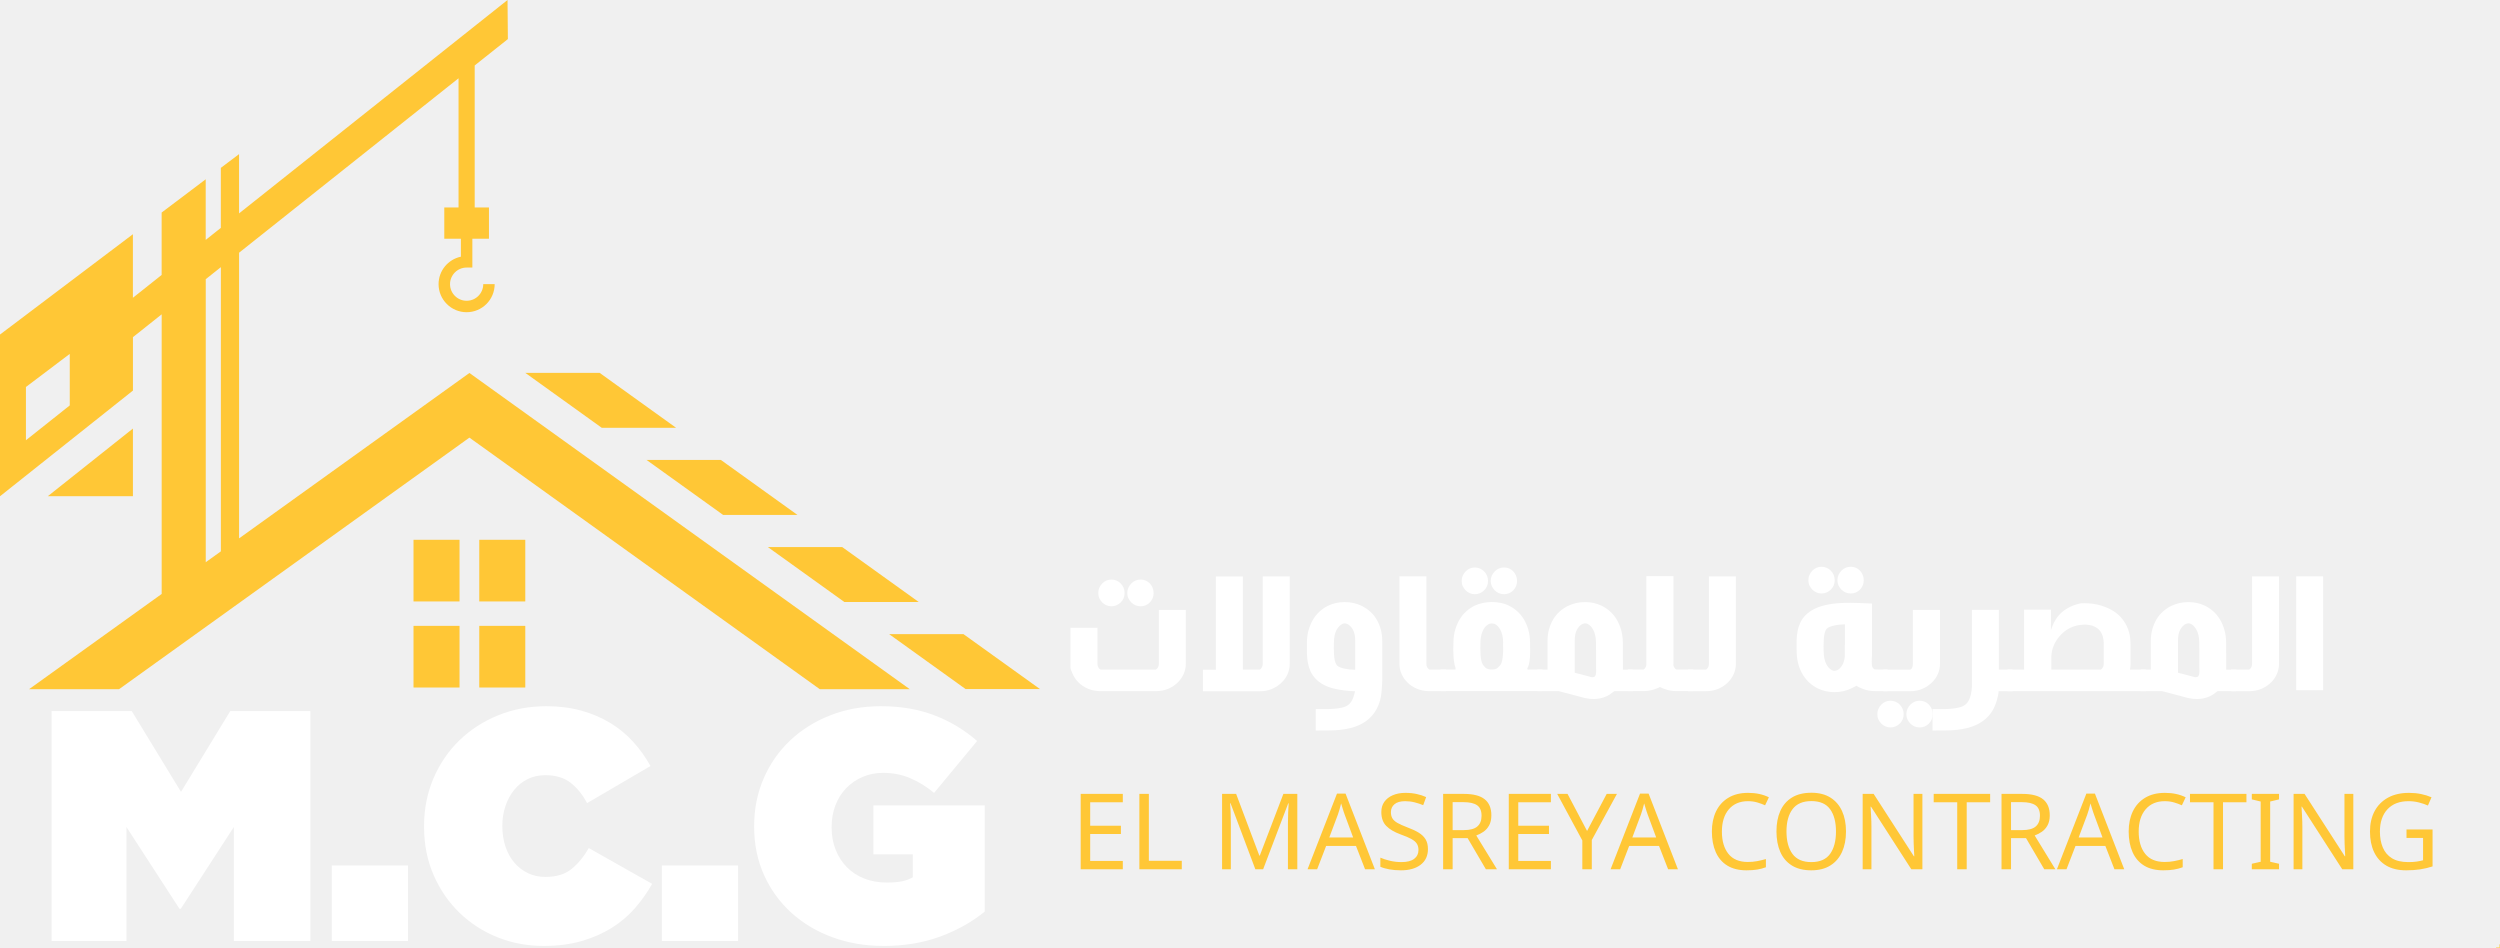
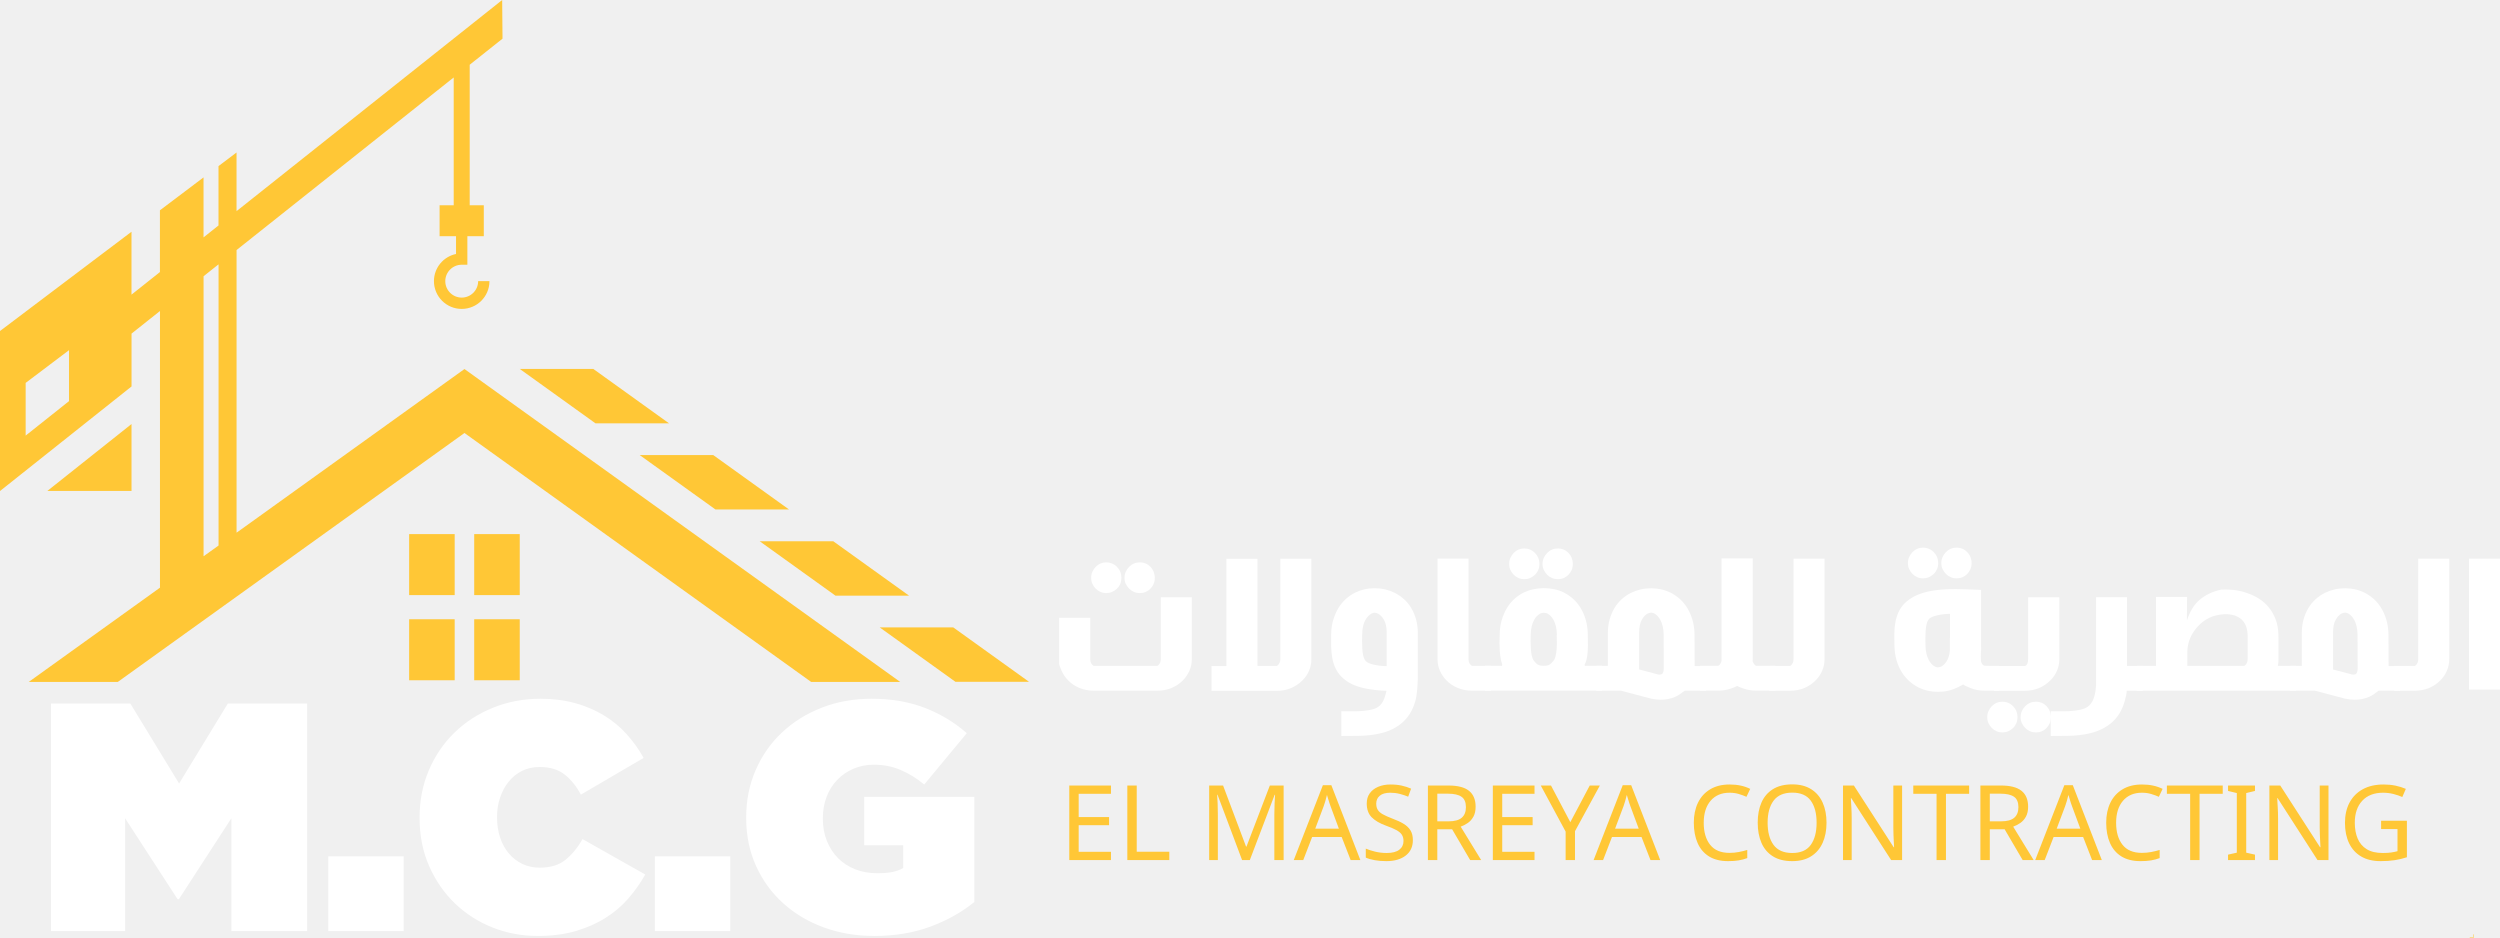
- <svg xmlns="http://www.w3.org/2000/svg" id="OBJECTS" version="1.1" viewBox="0 0 1287.02 487.98">
+ <svg xmlns="http://www.w3.org/2000/svg" id="OBJECTS" version="1.1" viewBox="0 0 1300.75 487.98">
  <defs>
    <style>
      .st0 {
        fill: none;
        stroke: #ffc736;
        stroke-miterlimit: 10;
        stroke-width: .25px;
      }

      .st1 {
        fill: #fff;
      }

      .st2, .st3 {
        fill: #ffc736;
      }

      .st4, .st3 {
        isolation: isolate;
      }

      .st3 {
        font-family: BritannicBold, 'Britannic Bold';
        font-size: 54.32px;
      }
    </style>
  </defs>
  <g>
    <polygon class="st2" points="348.08 220.25 308.7 191.96 270.43 191.96 309.81 220.25 348.08 220.25" />
    <polygon class="st2" points="372.27 265.09 410.54 265.09 371.11 236.78 332.84 236.78 372.27 265.09" />
    <polygon class="st2" points="434.7 309.93 472.99 309.93 433.56 281.62 395.28 281.62 434.7 309.93" />
    <polygon class="st2" points="495.98 326.44 457.71 326.44 497.12 354.75 535.41 354.75 495.98 326.44" />
    <path class="st2" d="M123.08,277.11v-147.01l112.98-89.8v66.49h-7.34v16.1h8.55v9.26c-6.55,1.35-11.49,7.18-11.49,14.14,0,7.96,6.47,14.44,14.44,14.44s14.44-6.47,14.44-14.44h-5.88c0,4.71-3.84,8.55-8.55,8.55s-8.55-3.84-8.55-8.55,3.84-8.55,8.55-8.55h2.94v-14.85h8.55v-16.1h-7.34V33.69l17.08-13.57-.18-20.12L123.07,109.86v-30.52l-9.38,7.08v30.89l-7.79,6.2v-31.21l-22.69,17.12v32.13l-14.79,11.75v-32.72L0,172.23v83.25l68.44-54.41v-27.5l14.79-11.75v143.95l-68.28,49.04h46.33l180.38-129.52,180.38,129.52h46.33l-226.71-162.8-118.57,85.15v-.04h-.01,0ZM35.91,208.71l-22.56,17.93v-27.42l22.56-17.03v26.52h0ZM105.92,143.73l7.79-6.2v146.31l-7.79,5.59v-145.7Z" />
    <rect class="st2" x="212.88" y="277.89" width="23.69" height="31.74" />
    <rect class="st2" x="246.73" y="277.89" width="23.69" height="31.74" />
    <rect class="st2" x="212.88" y="322.2" width="23.69" height="31.74" />
    <rect class="st2" x="246.73" y="322.2" width="23.69" height="31.74" />
    <polygon class="st2" points="24.63 255.44 68.43 255.44 68.43 220.62 24.63 255.44" />
  </g>
  <g>
    <path class="st1" d="M26.57,366.06h41.25l25.36,41.6,25.36-41.6h41.25v118.36h-39.41v-58.67l-27.3,42.09h-.69l-27.3-42.09v58.67H26.55v-118.36h.02Z" />
    <path class="st1" d="M170.8,445.54h39.23v38.9h-39.23v-38.9Z" />
    <path class="st1" d="M279.69,486.97c-8.24,0-16.05-1.47-23.42-4.39-7.38-2.92-13.89-7.1-19.54-12.51-5.63-5.41-10.12-11.89-13.44-19.44-3.33-7.55-4.98-15.89-4.98-25.03v-.33c0-8.79,1.61-16.97,4.83-24.52s7.67-14.08,13.36-19.61,12.38-9.83,20.05-12.93c7.67-3.1,15.89-4.65,24.7-4.65,6.53,0,12.53.77,18.01,2.28,5.47,1.53,10.42,3.63,14.89,6.34,4.45,2.71,8.4,5.94,11.83,9.73s6.39,7.92,8.89,12.44l-32.64,19.1c-2.26-4.28-5.04-7.75-8.38-10.4-3.33-2.65-7.69-3.98-13.1-3.98-3.37,0-6.43.67-9.14,2.02s-5.02,3.22-6.92,5.57c-1.92,2.37-3.41,5.14-4.47,8.28-1.08,3.16-1.61,6.49-1.61,9.98v.33c0,3.82.53,7.36,1.61,10.57s2.59,5.98,4.57,8.28c1.96,2.31,4.32,4.12,7.02,5.41s5.69,1.94,8.96,1.94c5.63,0,10.14-1.37,13.53-4.14,3.37-2.77,6.32-6.34,8.79-10.73l32.64,18.44c-2.47,4.39-5.41,8.53-8.79,12.44-3.37,3.88-7.36,7.28-11.93,10.14-4.57,2.88-9.75,5.16-15.55,6.85s-12.38,2.53-19.69,2.53h-.08Z" />
    <path class="st1" d="M340.73,445.54h39.23v38.9h-39.23v-38.9Z" />
    <path class="st1" d="M454.69,486.97c-9.24,0-17.89-1.47-25.95-4.39s-15.1-7.1-21.14-12.51c-6.02-5.41-10.77-11.89-14.2-19.44-3.43-7.55-5.16-15.89-5.16-25.03v-.33c0-8.79,1.63-16.97,4.9-24.52s7.83-14.08,13.69-19.61c5.86-5.53,12.77-9.83,20.71-12.93s16.59-4.65,25.95-4.65c10.26,0,19.48,1.59,27.64,4.73,8.18,3.16,15.48,7.55,21.89,13.18l-22.15,26.72c-3.94-3.28-8.06-5.81-12.34-7.61s-8.91-2.71-13.87-2.71c-3.82,0-7.38.71-10.65,2.12-3.28,1.41-6.08,3.35-8.45,5.83s-4.2,5.41-5.49,8.79c-1.29,3.37-1.94,7.1-1.94,11.16v.33c0,4.18.71,8,2.12,11.49s3.35,6.47,5.83,8.96c2.47,2.47,5.43,4.39,8.89,5.75,3.43,1.35,7.24,2.04,11.42,2.04,3.37,0,6.08-.24,8.12-.67,2.02-.45,3.82-1.12,5.41-2.04v-11.83h-20.28v-25.19h57.31v54.67c-6.43,5.28-14.02,9.55-22.83,12.83-8.79,3.26-18.59,4.88-29.42,4.88v-.02h-.01,0Z" />
  </g>
  <g>
-     <path class="st1" d="M565,323.17v18.55c0,.57.1,1.04.27,1.49s.42.79.72,1.09c.3.27.5.4.57.4h28.51s.23-.12.52-.4c.3-.3.52-.64.72-1.09s.27-.91.27-1.49v-27.72h13.88v27.72c0,1.86-.37,3.59-1.09,5.23-.72,1.61-1.69,3.02-2.9,4.24-1.42,1.43-3.09,2.57-5.06,3.4-1.95.82-4.08,1.22-6.39,1.22h-28.41c-2.33,0-4.48-.4-6.44-1.22s-3.64-1.93-5.06-3.4c-1.22-1.22-2.18-2.62-2.9-4.24s-1.09-2.62-1.09-3h-.05v-20.76h13.92v-.03h.01ZM565.4,305.31c0-.96.17-1.89.55-2.73s.87-1.58,1.49-2.21c.62-.64,1.34-1.14,2.15-1.49s1.66-.52,2.57-.52,1.78.17,2.6.52,1.56.84,2.18,1.49,1.14,1.36,1.49,2.21.52,1.76.52,2.73-.17,1.86-.52,2.68-.84,1.54-1.49,2.15-1.36,1.11-2.18,1.46-1.69.52-2.6.52-1.78-.17-2.57-.52-1.54-.84-2.15-1.46-1.11-1.34-1.49-2.15-.55-1.71-.55-2.68ZM580.33,305.31c0-.96.2-1.89.57-2.73s.89-1.58,1.51-2.21c.62-.64,1.34-1.14,2.15-1.49s1.74-.52,2.7-.52c.89,0,1.74.17,2.55.52s1.51.84,2.13,1.49c.59.64,1.09,1.36,1.43,2.21s.52,1.76.52,2.73-.17,1.86-.52,2.68-.84,1.54-1.43,2.15-1.31,1.11-2.13,1.46-1.66.52-2.55.52c-.96,0-1.89-.17-2.7-.52s-1.54-.84-2.15-1.46-1.11-1.34-1.51-2.15-.57-1.71-.57-2.68Z" />
-     <path class="st1" d="M639.84,296.71v48.01h8.7s.25-.12.52-.4c.3-.32.55-.7.72-1.11.2-.42.3-.91.3-1.43v-45.03h13.88v45.03c0,1.86-.37,3.59-1.09,5.23s-1.71,3.02-2.95,4.24c-1.43,1.43-3.15,2.57-5.07,3.4s-4.07,1.22-6.37,1.22h-29.2v-11.1h6.66v-48.01h13.88l.05-.03-.03-.02h0Z" />
-     <path class="st1" d="M710.48,360.52c-.59,2.06-1.39,3.89-2.38,5.5s-2.18,2.97-3.52,4.14-2.8,2.1-4.39,2.88-3.22,1.36-4.9,1.76c-1.69.42-3.4.72-5.13.91-1.74.2-3.49.3-5.27.32s-4.28.05-7.53.05v-11.05h6.26c1.29,0,2.53-.08,3.72-.2s2.23-.27,3.17-.47,1.76-.44,2.45-.76c.59-.3,1.14-.7,1.66-1.16.52-.5.99-1.11,1.42-1.89.42-.76.76-1.74,1.07-2.88.27-1.14.44-1.76.47-1.81-1.29,0-3.09-.12-5.38-.4-2.28-.27-4.34-.64-6.17-1.14s-3.47-1.16-4.9-1.95c-1.43-.82-2.7-1.76-3.76-2.85-1.19-1.24-2.08-2.57-2.73-3.99-.64-1.42-1.09-2.9-1.36-4.48-.27-1.58-.44-3.27-.47-5.06v-5.3c.03-2.35.32-4.54.91-6.49s1.34-3.74,2.3-5.33c.96-1.58,2.08-2.95,3.37-4.11s2.68-2.1,4.16-2.85c2.65-1.29,5.5-1.95,8.52-1.95h.4c3.12,0,6.06.7,8.85,2.08,1.42.75,2.77,1.66,4.04,2.8,1.29,1.14,2.38,2.45,3.29,3.99.91,1.51,1.63,3.22,2.15,5.07.52,1.89.79,3.89.79,6.06v20.41c-.15,4.71-.52,8.1-1.11,10.16v-.03.03h0ZM697.68,329.93c0-2.42-.4-4.34-1.16-5.73-.79-1.39-1.71-2.35-2.77-2.9-.52-.23-1.02-.37-1.46-.4-.35,0-.79.12-1.34.35-1.09.57-2.06,1.58-2.9,3.09s-1.29,3.64-1.34,6.41c-.03,1.07-.05,2.06-.05,2.97,0,.44,0,.89.05,1.34,0,1.34.08,2.5.2,3.49.12,1.02.32,1.83.55,2.5s.55,1.19.91,1.56c.62.64,1.81,1.16,3.59,1.56,1.76.4,3.67.62,5.7.64v-14.88l.03-.03h0v.03Z" />
-     <path class="st1" d="M734.31,296.71v45.03c0,.57.1,1.04.27,1.49s.42.76.72,1.04c.32.3.5.44.52.44h8.5v11.1h-8.45c-2.28,0-4.39-.4-6.37-1.22s-3.67-1.93-5.07-3.4c-1.22-1.22-2.18-2.62-2.9-4.24s-1.09-3.37-1.09-5.23v-45.03h13.88v.02h0Z" />
-     <path class="st1" d="M776.96,311.87c1.46.75,2.85,1.69,4.16,2.85,1.29,1.16,2.42,2.53,3.37,4.11.96,1.58,1.71,3.35,2.28,5.3s.87,4.11.91,6.46c.03,1.76.05,3.44.05,5,0,1.66-.1,3.2-.3,4.66s-.52,2.6-.94,3.41c-.15.3-.23.52-.23.67,0,.27.15.4.44.4.12,0,.25,0,.35-.05h7.04v11.1h-52.46v-11.1h7.21s.15.05.23.05c.2,0,.3-.12.3-.4,0-.15-.05-.37-.12-.67-.3-.82-.55-1.95-.75-3.41s-.3-3-.3-4.61c-.03-.3-.05-.64-.05-1.02,0-1.29.03-2.62.1-4.01.03-2.33.32-4.48.91-6.44s1.34-3.74,2.3-5.33c.96-1.58,2.08-2.95,3.37-4.11s2.68-2.1,4.16-2.85c1.36-.64,2.8-1.14,4.34-1.46s3.08-.5,4.63-.5,3.09.15,4.63.47c1.54.3,3,.79,4.39,1.49l-.03-.03h0v.02ZM752.49,299.09c0-.96.17-1.89.55-2.73s.87-1.58,1.49-2.21c.62-.64,1.34-1.14,2.15-1.49s1.66-.52,2.57-.52,1.78.17,2.6.52,1.56.84,2.18,1.49c.64.64,1.11,1.36,1.49,2.21.35.84.52,1.74.52,2.73s-.17,1.86-.52,2.68-.84,1.54-1.49,2.15c-.64.62-1.36,1.11-2.18,1.46s-1.69.52-2.6.52-1.78-.17-2.57-.52c-.82-.35-1.54-.84-2.15-1.46s-1.11-1.34-1.49-2.15-.55-1.71-.55-2.68ZM773.84,330.77c-.03-1.42-.17-2.65-.42-3.72s-.59-1.98-.99-2.75c-.42-.79-.87-1.42-1.34-1.91s-1.02-.87-1.56-1.16c-.12-.05-.32-.12-.62-.17s-.59-.1-.89-.12h-.12c-.25,0-.5.03-.75.1-.27.05-.5.12-.72.23-.52.3-1.04.7-1.54,1.16s-.94,1.11-1.34,1.91c-.42.76-.75,1.71-.99,2.75-.25,1.07-.4,2.3-.42,3.72-.03,1.07-.05,2.06-.05,2.97,0,.44,0,.89.05,1.34,0,1.34.08,2.5.2,3.49.12,1.02.32,1.83.55,2.5s.57,1.22.96,1.66c.3.32.55.59.76.82s.47.4.72.55c.27.15.59.27.99.37.4.1.94.15,1.61.15s1.26-.05,1.66-.15.72-.23.96-.37.5-.35.72-.57c.25-.25.5-.52.79-.84.42-.42.75-.94.96-1.61s.42-1.51.55-2.53.23-2.15.25-3.41v-1.36c0-.91,0-1.91-.05-2.97l.05-.05h0l.02-.03ZM767.43,299.09c0-.96.2-1.89.57-2.73s.89-1.58,1.51-2.21c.62-.64,1.34-1.14,2.15-1.49s1.74-.52,2.7-.52c.89,0,1.74.17,2.55.52s1.51.84,2.13,1.49,1.09,1.36,1.43,2.21.52,1.74.52,2.73-.17,1.86-.52,2.68-.84,1.54-1.43,2.15-1.31,1.11-2.13,1.46-1.66.52-2.55.52c-.96,0-1.89-.17-2.7-.52s-1.54-.84-2.15-1.46-1.11-1.34-1.51-2.15c-.37-.82-.57-1.71-.57-2.68Z" />
-     <path class="st1" d="M840.65,355.79h-9.54s-.35.27-.89.62c-1.95,1.66-4.16,2.7-6.66,3.15-1.07.2-2.13.3-3.22.3-1.39,0-2.7-.15-3.99-.44h-.17l-13.65-3.61h-11.05v-11.1h5.2v-14.76c0-2.18.27-4.21.79-6.06s1.26-3.57,2.15-5.07,2.01-2.85,3.29-3.99,2.65-2.08,4.08-2.8c1.39-.67,2.82-1.19,4.28-1.54s3-.52,4.56-.52h.4c1.39,0,2.77.15,4.16.44,1.46.32,2.92.82,4.34,1.51,1.46.75,2.85,1.69,4.16,2.85,1.29,1.16,2.42,2.53,3.37,4.11.96,1.58,1.71,3.35,2.28,5.3s.87,4.11.91,6.46v.1l.05,14.02h5.13v11.1-.05h.02v-.02ZM810.66,346.31l7.33,1.93c.75.27,1.36.4,1.86.4.05,0,.12,0,.23-.05.42-.03.72-.12.91-.3s.35-.47.5-.91c.12-.44.2-.96.2-1.58l-.05-15.04c-.03-1.42-.17-2.65-.42-3.72s-.57-1.98-.99-2.75c-.42-.79-.87-1.42-1.34-1.91s-.99-.87-1.49-1.14c-.52-.23-.96-.35-1.34-.35-.47.03-.99.17-1.54.4-1.04.52-1.93,1.49-2.7,2.9s-1.14,3.29-1.14,5.73v16.35l-.03.05v-.02h.01Z" />
-     <path class="st1" d="M861.51,296.61v45.13c0,.44,0,.72-.05.79.03.17.12.44.3.79s.4.67.67.96c.3.27.5.4.57.4h8.62v11.1h-8.57c-1.91,0-3.69-.27-5.35-.82s-2.7-.96-3.17-1.31c-.42.32-1.46.76-3.12,1.31s-3.44.82-5.38.82h-8.05v-11.1h8.07s.27-.12.57-.4c.52-.57.84-1.24.94-2.03v-45.65h13.95,0Z" />
-     <path class="st1" d="M893.64,296.71v45.03c0,1.86-.37,3.59-1.09,5.23s-1.69,3.02-2.9,4.24c-1.42,1.43-3.09,2.57-5.06,3.4s-4.08,1.22-6.39,1.22h-9.24v-11.1h9.29s.25-.12.52-.4c.3-.3.52-.64.72-1.09s.27-.91.27-1.49v-45.03h13.88v-.02h0Z" />
-     <path class="st1" d="M963.72,336.3v1.14c0,.37-.05.7-.08.99-.03.82-.05,1.54-.05,2.15,0,1.43.08,2.3.23,2.6.2.44.44.82.75,1.11.17.15.35.25.5.3.1.05,1.26.1,3.49.1h3.22v11.1h-6.59c-2.18,0-4.19-.37-6.05-1.09s-3-1.29-3.44-1.71c-.2.17-.96.59-2.3,1.24-2.75,1.39-5.67,2.08-8.79,2.08h-.4c-1.39,0-2.77-.15-4.16-.44-1.46-.32-2.92-.82-4.34-1.51-1.46-.75-2.85-1.69-4.16-2.85-1.29-1.16-2.42-2.53-3.4-4.11-.96-1.58-1.74-3.35-2.3-5.3s-.87-4.11-.91-6.46c-.03-1.26-.05-2.48-.05-3.67v-1.69c.03-1.81.17-3.49.47-5.06.27-1.58.75-3.08,1.36-4.48s1.54-2.75,2.73-3.99c1.24-1.24,2.7-2.28,4.41-3.17,1.69-.87,3.67-1.56,5.9-2.08,2.23-.52,4.8-.87,7.68-1.04,1.66-.1,3.41-.12,5.3-.12,1.39,0,2.85.03,4.39.1l6.59.27v25.59h.03v.02h0l-.03-.02ZM930.97,298.72c0-.96.17-1.89.55-2.73s.87-1.58,1.49-2.21c.62-.64,1.34-1.14,2.15-1.49s1.69-.52,2.57-.52,1.78.17,2.6.52,1.56.84,2.18,1.49,1.14,1.36,1.49,2.21.52,1.76.52,2.73-.17,1.86-.52,2.68c-.35.82-.84,1.54-1.49,2.15s-1.36,1.11-2.18,1.46-1.69.52-2.6.52-1.78-.17-2.57-.52-1.54-.84-2.15-1.46-1.11-1.34-1.49-2.15-.55-1.71-.55-2.68ZM949.79,332.13v-10.72c-2.03.03-3.94.25-5.73.67-1.78.42-2.97.94-3.57,1.54-.37.4-.7.91-.91,1.56-.25.67-.42,1.49-.55,2.5-.12.99-.2,2.15-.2,3.49-.03.44-.05.89-.05,1.34,0,.91,0,1.91.05,2.97.03,1.42.17,2.65.42,3.72s.57,1.98.99,2.77c.42.79.87,1.42,1.34,1.91s.99.87,1.49,1.14c.52.23.96.35,1.34.35.44-.03.94-.17,1.51-.4.89-.47,1.69-1.26,2.41-2.41s1.19-2.65,1.39-4.54v-5.85h.1l-.03-.05h0ZM945.91,298.72c0-.96.2-1.89.57-2.73s.89-1.58,1.51-2.21c.62-.64,1.34-1.14,2.15-1.49s1.74-.52,2.7-.52c.89,0,1.74.17,2.55.52s1.51.84,2.13,1.49c.59.64,1.09,1.36,1.43,2.21s.52,1.76.52,2.73-.17,1.86-.52,2.68c-.35.82-.84,1.54-1.43,2.15s-1.31,1.11-2.13,1.46-1.66.52-2.55.52c-.96,0-1.89-.17-2.7-.52s-1.54-.84-2.15-1.46-1.11-1.34-1.51-2.15c-.37-.82-.57-1.71-.57-2.68Z" />
-     <path class="st1" d="M966.47,367.68c0-.96.17-1.89.55-2.73s.87-1.58,1.49-2.21c.62-.64,1.34-1.14,2.15-1.49s1.69-.52,2.57-.52,1.78.17,2.6.52,1.56.84,2.18,1.49,1.14,1.36,1.49,2.21c.35.84.52,1.76.52,2.73s-.17,1.86-.52,2.68c-.35.82-.84,1.54-1.49,2.15s-1.36,1.11-2.18,1.46-1.69.52-2.6.52-1.78-.17-2.57-.52c-.82-.35-1.54-.84-2.15-1.46s-1.11-1.34-1.49-2.15-.55-1.71-.55-2.68ZM998.72,313.96v27.8c0,1.86-.37,3.59-1.09,5.23s-1.71,3.02-2.95,4.24c-1.43,1.43-3.12,2.57-5.06,3.4-1.93.82-4.07,1.22-6.39,1.22h-13.75v-11.1h13.8c.57-.15.96-.55,1.19-1.19.2-.57.3-1.22.3-1.95v-27.62h13.95v-.02h0ZM981.4,367.68c0-.96.2-1.89.57-2.73s.89-1.58,1.51-2.21c.62-.64,1.34-1.14,2.15-1.49s1.74-.52,2.7-.52c.89,0,1.74.17,2.55.52s1.51.84,2.13,1.49c.59.64,1.09,1.36,1.43,2.21s.52,1.76.52,2.73-.17,1.86-.52,2.68c-.35.82-.84,1.54-1.43,2.15s-1.31,1.11-2.13,1.46-1.66.52-2.55.52c-.96,0-1.89-.17-2.7-.52s-1.54-.84-2.15-1.46-1.11-1.34-1.51-2.15c-.37-.82-.57-1.71-.57-2.68Z" />
-     <path class="st1" d="M1029.03,313.96v30.77h7.04v11.1h-7.16c-.05,1.19-.37,2.8-.96,4.83-.59,2.06-1.39,3.87-2.38,5.45s-2.18,2.95-3.52,4.08-2.8,2.08-4.39,2.85c-1.58.76-3.22,1.36-4.9,1.76-1.69.42-3.4.72-5.13.91s-3.49.3-5.25.32-4.26.05-7.51.05v-11.05h6.26c1.29,0,2.53-.08,3.67-.2,1.14-.12,2.21-.27,3.15-.47s1.76-.44,2.48-.76c.62-.3,1.19-.7,1.74-1.19.52-.5.99-1.14,1.42-1.95.42-.79.76-1.78,1.04-2.97.27-1.19.47-2.57.55-4.21v-39.33h13.92l-.05.03h0l-.02-.02Z" />
-     <path class="st1" d="M1096.56,344.7h8.12v11.1h-71.29v-11.1h8.62v-30.84h13.88l-.05,10.55c1.29-4.07,3.22-7.19,5.77-9.34s5.74-3.67,9.56-4.48c.62-.03,1.22-.05,1.81-.05,1.36,0,2.73.08,4.11.23,1.95.25,3.84.67,5.65,1.34,1.95.64,3.76,1.51,5.42,2.57,1.69,1.07,3.15,2.38,4.39,3.94,1.26,1.54,2.25,3.32,3,5.3s1.16,4.21,1.22,6.69v.84c0,.15,0,.35.05.57v9.71c0,1.04-.1,2.01-.3,2.97h.05-.01ZM1055.92,344.7h25.59s.23-.12.52-.4c.3-.3.52-.64.72-1.09s.27-.91.27-1.49v-10.9c-.05-1.24-.25-2.33-.52-3.29-.3-.96-.7-1.78-1.19-2.48s-1.09-1.26-1.76-1.74c-.67-.44-1.42-.84-2.21-1.14-.75-.23-1.54-.4-2.38-.5-.59-.1-1.19-.12-1.76-.12-.3,0-.59,0-.91.05-4.54.25-8.35,2.01-11.42,5.27-3.08,3.29-4.68,7.04-4.83,11.24v6.54l-.12.03h0v.02Z" />
-     <path class="st1" d="M1151.23,355.79h-9.54s-.35.27-.89.62c-1.95,1.66-4.16,2.7-6.66,3.15-1.07.2-2.13.3-3.22.3-1.39,0-2.7-.15-3.99-.44h-.17l-13.65-3.61h-11.05v-11.1h5.2v-14.76c0-2.18.27-4.21.79-6.06.52-1.86,1.26-3.57,2.15-5.07.89-1.51,2.01-2.85,3.29-3.99s2.65-2.08,4.08-2.8c1.39-.67,2.82-1.19,4.28-1.54s3-.52,4.56-.52h.4c1.39,0,2.77.15,4.16.44,1.46.32,2.92.82,4.34,1.51,1.46.75,2.85,1.69,4.16,2.85,1.29,1.16,2.42,2.53,3.37,4.11.96,1.58,1.71,3.35,2.28,5.3s.87,4.11.91,6.46v.1l.05,14.02h5.13v11.1-.05h.02v-.02ZM1121.23,346.31l7.33,1.93c.75.27,1.36.4,1.86.4.05,0,.12,0,.23-.05.42-.03.72-.12.91-.3s.35-.47.5-.91c.12-.44.2-.96.2-1.58l-.05-15.04c-.03-1.42-.17-2.65-.42-3.72s-.57-1.98-.99-2.75c-.42-.79-.87-1.42-1.34-1.91s-.99-.87-1.49-1.14c-.52-.23-.96-.35-1.34-.35-.47.03-.99.17-1.54.4-1.04.52-1.93,1.49-2.7,2.9s-1.14,3.29-1.14,5.73v16.35l-.03.05v-.02h.01Z" />
-     <path class="st1" d="M1173.25,296.71v45.03c0,1.86-.37,3.59-1.09,5.23s-1.69,3.02-2.9,4.24c-1.42,1.43-3.09,2.57-5.06,3.4s-4.08,1.22-6.39,1.22h-9.24v-11.1h9.29s.25-.12.52-.4c.3-.3.52-.64.72-1.09s.27-.91.27-1.49v-45.03h13.88v-.02h0Z" />
-     <path class="st1" d="M1195.97,296.71v58.61h-13.88v-58.61h13.88Z" />
+     <path class="st1" d="M567.26,321.42v21.56c0,.66.12,1.21.31,1.73s.49.92.84,1.27c.35.31.58.46.66.46h33.14s.27-.14.6-.46c.35-.35.6-.74.84-1.27s.31-1.06.31-1.73v-32.22h16.14v32.22c0,2.16-.43,4.17-1.27,6.08-.84,1.87-1.96,3.51-3.37,4.93-1.65,1.66-3.59,2.99-5.88,3.95-2.27.95-4.74,1.42-7.43,1.42h-33.03c-2.71,0-5.21-.46-7.49-1.42s-4.23-2.24-5.88-3.95c-1.42-1.42-2.53-3.05-3.37-4.93s-1.27-3.05-1.27-3.49h-.06v-24.13h16.18v-.03h.01ZM567.73,300.66c0-1.12.2-2.2.64-3.17s1.01-1.84,1.73-2.57c.72-.74,1.56-1.33,2.5-1.73s1.93-.6,2.99-.6,2.07.2,3.02.6,1.81.98,2.53,1.73,1.33,1.58,1.73,2.57.6,2.05.6,3.17-.2,2.16-.6,3.12-.98,1.79-1.73,2.5-1.58,1.29-2.53,1.7-1.96.6-3.02.6-2.07-.2-2.99-.6-1.79-.98-2.5-1.7-1.29-1.56-1.73-2.5-.64-1.99-.64-3.12ZM585.08,300.66c0-1.12.23-2.2.66-3.17s1.03-1.84,1.76-2.57c.72-.74,1.56-1.33,2.5-1.73s2.02-.6,3.14-.6c1.03,0,2.02.2,2.96.6s1.76.98,2.48,1.73c.69.74,1.27,1.58,1.66,2.57s.6,2.05.6,3.17-.2,2.16-.6,3.12-.98,1.79-1.66,2.5-1.52,1.29-2.48,1.7-1.93.6-2.96.6c-1.12,0-2.2-.2-3.14-.6s-1.79-.98-2.5-1.7-1.29-1.56-1.76-2.5-.66-1.99-.66-3.12Z" />
+     <path class="st1" d="M654.26,290.66v55.81h10.11s.29-.14.6-.46c.35-.37.64-.81.84-1.29.23-.49.35-1.06.35-1.66v-52.35h16.14v52.35c0,2.16-.43,4.17-1.27,6.08s-1.99,3.51-3.43,4.93c-1.66,1.66-3.66,2.99-5.89,3.95s-4.73,1.42-7.41,1.42h-33.94v-12.9h7.74v-55.81h16.14l.06-.03-.03-.02h0Z" />
+     <path class="st1" d="M736.38,364.84c-.69,2.39-1.62,4.52-2.77,6.39s-2.53,3.45-4.09,4.81-3.25,2.44-5.1,3.35-3.74,1.58-5.7,2.05c-1.96.49-3.95.84-5.96,1.06-2.02.23-4.06.35-6.13.37s-4.98.06-8.75.06v-12.85h7.28c1.5,0,2.94-.09,4.32-.23s2.59-.31,3.69-.55,2.05-.51,2.85-.88c.69-.35,1.33-.81,1.93-1.35.6-.58,1.15-1.29,1.65-2.2.49-.88.88-2.02,1.24-3.35.31-1.33.51-2.05.55-2.1-1.5,0-3.59-.14-6.25-.46-2.65-.31-5.05-.74-7.17-1.33s-4.03-1.35-5.7-2.27c-1.66-.95-3.14-2.05-4.37-3.31-1.38-1.44-2.42-2.99-3.17-4.64-.74-1.65-1.27-3.37-1.58-5.21-.31-1.84-.51-3.8-.55-5.88v-6.16c.03-2.73.37-5.28,1.06-7.54s1.56-4.35,2.67-6.2c1.12-1.84,2.42-3.43,3.92-4.78s3.12-2.44,4.84-3.31c3.08-1.5,6.39-2.27,9.9-2.27h.47c3.63,0,7.04.81,10.29,2.42,1.65.87,3.22,1.93,4.7,3.25,1.5,1.33,2.77,2.85,3.82,4.64,1.06,1.76,1.89,3.74,2.5,5.89.6,2.2.92,4.52.92,7.04v23.73c-.17,5.48-.6,9.42-1.29,11.81v-.03.03h0ZM721.5,329.28c0-2.81-.47-5.05-1.35-6.66-.92-1.62-1.99-2.73-3.22-3.37-.6-.27-1.19-.43-1.7-.46-.41,0-.92.14-1.56.41-1.27.66-2.39,1.84-3.37,3.59s-1.5,4.23-1.56,7.45c-.03,1.24-.06,2.39-.06,3.45,0,.51,0,1.03.06,1.56,0,1.56.09,2.91.23,4.06.14,1.19.37,2.13.64,2.91s.64,1.38,1.06,1.81c.72.74,2.1,1.35,4.17,1.81,2.05.46,4.27.72,6.63.74v-17.3l.03-.03h0v.03Z" />
+     <path class="st1" d="M764.08,290.66v52.35c0,.66.12,1.21.31,1.73s.49.88.84,1.21c.37.35.58.51.6.51h9.88v12.9h-9.82c-2.65,0-5.1-.46-7.41-1.42s-4.27-2.24-5.89-3.95c-1.42-1.42-2.53-3.05-3.37-4.93s-1.27-3.92-1.27-6.08v-52.35h16.14v.02h-.01Z" />
+     <path class="st1" d="M813.66,308.29c1.7.87,3.31,1.96,4.84,3.31,1.5,1.35,2.81,2.94,3.92,4.78,1.12,1.84,1.99,3.89,2.65,6.16s1.01,4.78,1.06,7.51c.03,2.05.06,4,.06,5.81,0,1.93-.12,3.72-.35,5.42s-.6,3.02-1.09,3.96c-.17.35-.27.6-.27.78,0,.31.17.46.51.46.14,0,.29,0,.41-.06h8.18v12.9h-60.98v-12.9h8.38s.17.06.27.06c.23,0,.35-.14.35-.46,0-.17-.06-.43-.14-.78-.35-.95-.64-2.27-.87-3.96s-.35-3.49-.35-5.36c-.03-.35-.06-.74-.06-1.19,0-1.5.03-3.05.12-4.66.03-2.71.37-5.21,1.06-7.49s1.56-4.35,2.67-6.2c1.12-1.84,2.42-3.43,3.92-4.78s3.12-2.44,4.84-3.31c1.58-.74,3.25-1.33,5.05-1.7s3.58-.58,5.38-.58,3.59.17,5.38.55c1.79.35,3.49.92,5.1,1.73l-.03-.03h0v.02ZM785.22,293.43c0-1.12.2-2.2.64-3.17s1.01-1.84,1.73-2.57c.72-.74,1.56-1.33,2.5-1.73s1.93-.6,2.99-.6,2.07.2,3.02.6,1.81.98,2.53,1.73c.74.74,1.29,1.58,1.73,2.57.41.98.6,2.02.6,3.17s-.2,2.16-.6,3.12-.98,1.79-1.73,2.5c-.74.72-1.58,1.29-2.53,1.7s-1.96.6-3.02.6-2.07-.2-2.99-.6c-.95-.41-1.79-.98-2.5-1.7s-1.29-1.56-1.73-2.5-.64-1.99-.64-3.12ZM810.04,330.26c-.03-1.65-.2-3.08-.49-4.32s-.69-2.3-1.15-3.2c-.49-.92-1.01-1.65-1.56-2.22s-1.19-1.01-1.81-1.35c-.14-.06-.37-.14-.72-.2s-.69-.12-1.03-.14h-.14c-.29,0-.58.03-.87.12-.31.06-.58.14-.84.27-.6.35-1.21.81-1.79,1.35s-1.09,1.29-1.56,2.22c-.49.88-.87,1.99-1.15,3.2-.29,1.24-.47,2.67-.49,4.32-.03,1.24-.06,2.39-.06,3.45,0,.51,0,1.03.06,1.56,0,1.56.09,2.91.23,4.06.14,1.19.37,2.13.64,2.91s.66,1.42,1.12,1.93c.35.37.64.69.88.95s.55.46.84.64c.31.17.69.31,1.15.43.47.12,1.09.17,1.87.17s1.46-.06,1.93-.17.84-.27,1.12-.43.58-.41.84-.66c.29-.29.58-.6.92-.98.49-.49.87-1.09,1.12-1.87s.49-1.76.64-2.94.27-2.5.29-3.96v-1.58c0-1.06,0-2.22-.06-3.45l.06-.06h0l.02-.03ZM802.58,293.43c0-1.12.23-2.2.66-3.17s1.03-1.84,1.76-2.57c.72-.74,1.56-1.33,2.5-1.73s2.02-.6,3.14-.6c1.03,0,2.02.2,2.96.6s1.76.98,2.48,1.73,1.27,1.58,1.66,2.57.6,2.02.6,3.17-.2,2.16-.6,3.12-.98,1.79-1.66,2.5-1.52,1.29-2.48,1.7-1.93.6-2.96.6c-1.12,0-2.2-.2-3.14-.6s-1.79-.98-2.5-1.7-1.29-1.56-1.76-2.5c-.43-.95-.66-1.99-.66-3.12Z" />
+     <path class="st1" d="M887.7,359.34h-11.09s-.41.31-1.03.72c-2.27,1.93-4.84,3.14-7.74,3.66-1.24.23-2.48.35-3.74.35-1.62,0-3.14-.17-4.64-.51h-.2l-15.87-4.2h-12.85v-12.9h6.04v-17.16c0-2.53.31-4.89.92-7.04s1.46-4.15,2.5-5.89,2.34-3.31,3.82-4.64,3.08-2.42,4.74-3.25c1.62-.78,3.28-1.38,4.98-1.79s3.49-.6,5.3-.6h.47c1.62,0,3.22.17,4.84.51,1.7.37,3.39.95,5.05,1.76,1.7.87,3.31,1.96,4.84,3.31,1.5,1.35,2.81,2.94,3.92,4.78,1.12,1.84,1.99,3.89,2.65,6.16s1.01,4.78,1.06,7.51v.12l.06,16.3h5.96v12.9-.06h.02v-.02ZM852.84,348.32l8.52,2.24c.87.31,1.58.46,2.16.46.06,0,.14,0,.27-.06.49-.03.84-.14,1.06-.35s.41-.55.58-1.06c.14-.51.23-1.12.23-1.84l-.06-17.48c-.03-1.65-.2-3.08-.49-4.32s-.66-2.3-1.15-3.2c-.49-.92-1.01-1.65-1.56-2.22s-1.15-1.01-1.73-1.33c-.6-.27-1.12-.41-1.56-.41-.55.03-1.15.2-1.79.46-1.21.6-2.24,1.73-3.14,3.37s-1.33,3.82-1.33,6.66v19.01l-.03.06v-.02h.01Z" />
+     <path class="st1" d="M911.95,290.55v52.46c0,.51,0,.84-.06.92.03.2.14.51.35.92s.47.78.78,1.12c.35.31.58.46.66.46h10.02v12.9h-9.96c-2.22,0-4.29-.31-6.22-.95s-3.14-1.12-3.69-1.52c-.49.37-1.7.88-3.63,1.52s-4,.95-6.25.95h-9.36v-12.9h9.38s.31-.14.66-.46c.6-.66.98-1.44,1.09-2.36v-53.07h16.22,0Z" />
+     <path class="st1" d="M949.3,290.66v52.35c0,2.16-.43,4.17-1.27,6.08s-1.96,3.51-3.37,4.93c-1.65,1.66-3.59,2.99-5.88,3.95s-4.74,1.42-7.43,1.42h-10.74v-12.9h10.8s.29-.14.6-.46c.35-.35.6-.74.84-1.27s.31-1.06.31-1.73v-52.35h16.14v-.02h0Z" />
+     <path class="st1" d="M1030.77,336.69v1.33c0,.43-.06.81-.09,1.15-.03.95-.06,1.79-.06,2.5,0,1.66.09,2.67.27,3.02.23.51.51.95.87,1.29.2.17.41.29.58.35.12.06,1.46.12,4.06.12h3.74v12.9h-7.66c-2.53,0-4.87-.43-7.03-1.27s-3.49-1.5-4-1.99c-.23.2-1.12.69-2.67,1.44-3.2,1.62-6.59,2.42-10.22,2.42h-.47c-1.62,0-3.22-.17-4.84-.51-1.7-.37-3.39-.95-5.05-1.76-1.7-.87-3.31-1.96-4.84-3.31-1.5-1.35-2.81-2.94-3.95-4.78-1.12-1.84-2.02-3.89-2.67-6.16s-1.01-4.78-1.06-7.51c-.03-1.46-.06-2.88-.06-4.27v-1.96c.03-2.1.2-4.06.55-5.88.31-1.84.87-3.58,1.58-5.21s1.79-3.2,3.17-4.64c1.44-1.44,3.14-2.65,5.13-3.69,1.96-1.01,4.27-1.81,6.86-2.42,2.59-.6,5.58-1.01,8.93-1.21,1.93-.12,3.96-.14,6.16-.14,1.62,0,3.31.03,5.1.12l7.66.31v29.75h.03v.02h0l-.03-.02ZM992.7,293c0-1.12.2-2.2.64-3.17s1.01-1.84,1.73-2.57c.72-.74,1.56-1.33,2.5-1.73s1.96-.6,2.99-.6,2.07.2,3.02.6,1.81.98,2.53,1.73,1.33,1.58,1.73,2.57.6,2.05.6,3.17-.2,2.16-.6,3.12c-.41.95-.98,1.79-1.73,2.5s-1.58,1.29-2.53,1.7-1.96.6-3.02.6-2.07-.2-2.99-.6-1.79-.98-2.5-1.7-1.29-1.56-1.73-2.5-.64-1.99-.64-3.12ZM1014.57,331.84v-12.46c-2.36.03-4.58.29-6.66.78-2.07.49-3.45,1.09-4.15,1.79-.43.46-.81,1.06-1.06,1.81-.29.78-.49,1.73-.64,2.91-.14,1.15-.23,2.5-.23,4.06-.03.51-.06,1.03-.06,1.56,0,1.06,0,2.22.06,3.45.03,1.65.2,3.08.49,4.32s.66,2.3,1.15,3.22c.49.92,1.01,1.65,1.56,2.22s1.15,1.01,1.73,1.33c.6.27,1.12.41,1.56.41.51-.03,1.09-.2,1.76-.46,1.03-.55,1.96-1.46,2.8-2.8s1.38-3.08,1.62-5.28v-6.8h.12l-.03-.06h0ZM1010.06,293c0-1.12.23-2.2.66-3.17s1.03-1.84,1.76-2.57c.72-.74,1.56-1.33,2.5-1.73s2.02-.6,3.14-.6c1.03,0,2.02.2,2.96.6s1.76.98,2.48,1.73c.69.74,1.27,1.58,1.66,2.57s.6,2.05.6,3.17-.2,2.16-.6,3.12c-.41.95-.98,1.79-1.66,2.5s-1.52,1.29-2.48,1.7-1.93.6-2.96.6c-1.12,0-2.2-.2-3.14-.6s-1.79-.98-2.5-1.7-1.29-1.56-1.76-2.5c-.43-.95-.66-1.99-.66-3.12Z" />
+     <path class="st1" d="M1033.97,373.16c0-1.12.2-2.2.64-3.17s1.01-1.84,1.73-2.57c.72-.74,1.56-1.33,2.5-1.73s1.96-.6,2.99-.6,2.07.2,3.02.6,1.81.98,2.53,1.73,1.33,1.58,1.73,2.57c.41.98.6,2.05.6,3.17s-.2,2.16-.6,3.12c-.41.95-.98,1.79-1.73,2.5s-1.58,1.29-2.53,1.7-1.96.6-3.02.6-2.07-.2-2.99-.6c-.95-.41-1.79-.98-2.5-1.7s-1.29-1.56-1.73-2.5-.64-1.99-.64-3.12ZM1071.46,310.72v32.32c0,2.16-.43,4.17-1.27,6.08s-1.99,3.51-3.43,4.93c-1.66,1.66-3.63,2.99-5.88,3.95-2.24.95-4.73,1.42-7.43,1.42h-15.98v-12.9h16.04c.66-.17,1.12-.64,1.38-1.38.23-.66.35-1.42.35-2.27v-32.11h16.22v-.02h0ZM1051.32,373.16c0-1.12.23-2.2.66-3.17s1.03-1.84,1.76-2.57c.72-.74,1.56-1.33,2.5-1.73s2.02-.6,3.14-.6c1.03,0,2.02.2,2.96.6s1.76.98,2.48,1.73c.69.74,1.27,1.58,1.66,2.57s.6,2.05.6,3.17-.2,2.16-.6,3.12c-.41.95-.98,1.79-1.66,2.5s-1.52,1.29-2.48,1.7-1.93.6-2.96.6c-1.12,0-2.2-.2-3.14-.6s-1.79-.98-2.5-1.7-1.29-1.56-1.76-2.5c-.43-.95-.66-1.99-.66-3.12Z" />
+     <path class="st1" d="M1106.69,310.72v35.77h8.18v12.9h-8.32c-.06,1.38-.43,3.25-1.12,5.61-.69,2.39-1.62,4.5-2.77,6.34s-2.53,3.43-4.09,4.74-3.25,2.42-5.1,3.31c-1.84.88-3.74,1.58-5.7,2.05-1.96.49-3.95.84-5.96,1.06s-4.06.35-6.1.37-4.95.06-8.73.06v-12.85h7.28c1.5,0,2.94-.09,4.27-.23,1.33-.14,2.57-.31,3.66-.55s2.05-.51,2.88-.88c.72-.35,1.38-.81,2.02-1.38.6-.58,1.15-1.33,1.65-2.27.49-.92.88-2.07,1.21-3.45.31-1.38.55-2.99.64-4.89v-45.72h16.18l-.06.03h0l-.02-.02Z" />
+     <path class="st1" d="M1185.19,346.45h9.44v12.9h-82.87v-12.9h10.02v-35.85h16.14l-.06,12.26c1.5-4.73,3.74-8.36,6.71-10.86s6.67-4.27,11.11-5.21c.72-.03,1.42-.06,2.1-.06,1.58,0,3.17.09,4.78.27,2.27.29,4.46.78,6.57,1.56,2.27.74,4.37,1.76,6.3,2.99,1.96,1.24,3.66,2.77,5.1,4.58,1.46,1.79,2.62,3.86,3.49,6.16s1.35,4.89,1.42,7.78v.98c0,.17,0,.41.06.66v11.29c0,1.21-.12,2.34-.35,3.45h.06-.01ZM1137.95,346.45h29.75s.27-.14.6-.46c.35-.35.6-.74.84-1.27s.31-1.06.31-1.73v-12.67c-.06-1.44-.29-2.71-.6-3.82-.35-1.12-.81-2.07-1.38-2.88s-1.27-1.46-2.05-2.02c-.78-.51-1.65-.98-2.57-1.33-.87-.27-1.79-.46-2.77-.58-.69-.12-1.38-.14-2.05-.14-.35,0-.69,0-1.06.06-5.28.29-9.71,2.34-13.28,6.13-3.58,3.82-5.44,8.18-5.61,13.07v7.6l-.14.03h0v.02Z" />
+     <path class="st1" d="M1248.75,359.34h-11.09s-.41.31-1.03.72c-2.27,1.93-4.84,3.14-7.74,3.66-1.24.23-2.48.35-3.74.35-1.62,0-3.14-.17-4.64-.51h-.2l-15.87-4.2h-12.85v-12.9h6.04v-17.16c0-2.53.31-4.89.92-7.04.6-2.16,1.46-4.15,2.5-5.89,1.03-1.76,2.34-3.31,3.82-4.64s3.08-2.42,4.74-3.25c1.62-.78,3.28-1.38,4.98-1.79s3.49-.6,5.3-.6h.47c1.62,0,3.22.17,4.84.51,1.7.37,3.39.95,5.05,1.76,1.7.87,3.31,1.96,4.84,3.31,1.5,1.35,2.81,2.94,3.92,4.78,1.12,1.84,1.99,3.89,2.65,6.16s1.01,4.78,1.06,7.51v.12l.06,16.3h5.96v12.9-.06h.02v-.02ZM1213.87,348.32l8.52,2.24c.87.31,1.58.46,2.16.46.06,0,.14,0,.27-.06.49-.03.84-.14,1.06-.35s.41-.55.58-1.06c.14-.51.23-1.12.23-1.84l-.06-17.48c-.03-1.65-.2-3.08-.49-4.32s-.66-2.3-1.15-3.2c-.49-.92-1.01-1.65-1.56-2.22s-1.15-1.01-1.73-1.33c-.6-.27-1.12-.41-1.56-.41-.55.03-1.15.2-1.79.46-1.21.6-2.24,1.73-3.14,3.37s-1.33,3.82-1.33,6.66v19.01l-.03.06v-.02h.01Z" />
+     <path class="st1" d="M1274.34,290.66v52.35c0,2.16-.43,4.17-1.27,6.08s-1.96,3.51-3.37,4.93c-1.65,1.66-3.59,2.99-5.88,3.95s-4.74,1.42-7.43,1.42h-10.74v-12.9h10.8s.29-.14.6-.46c.35-.35.6-.74.84-1.27s.31-1.06.31-1.73v-52.35h16.14v-.02h0Z" />
+     <path class="st1" d="M1300.75,290.66v68.13h-16.14v-68.13h16.14Z" />
  </g>
  <g class="st4">
    <g class="st4">
      <g class="st4">
        <g class="st4">
          <text class="st3" transform="translate(551.08 447.5)">
            <tspan x="0" y="0">EL MASREYA CONTRACTING</tspan>
          </text>
        </g>
      </g>
    </g>
  </g>
  <polyline class="st0" points="1285 487.85 1286.9 487.85 1286.9 486.13" />
</svg>
